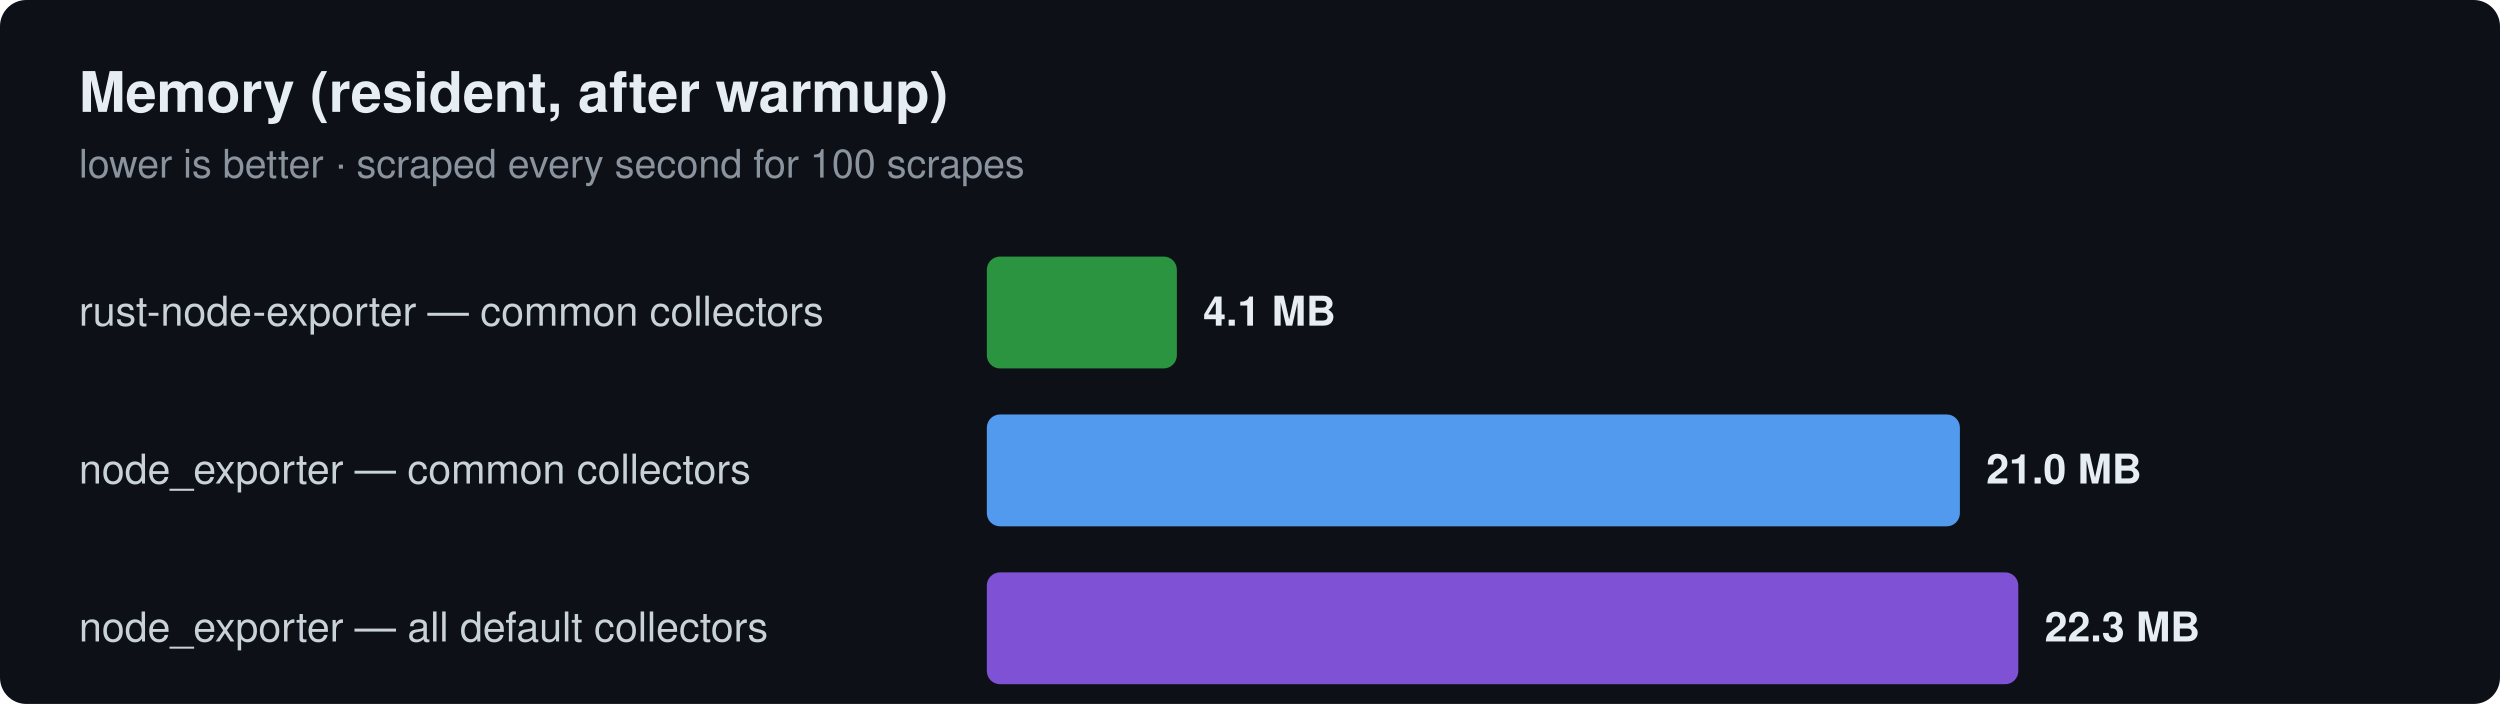
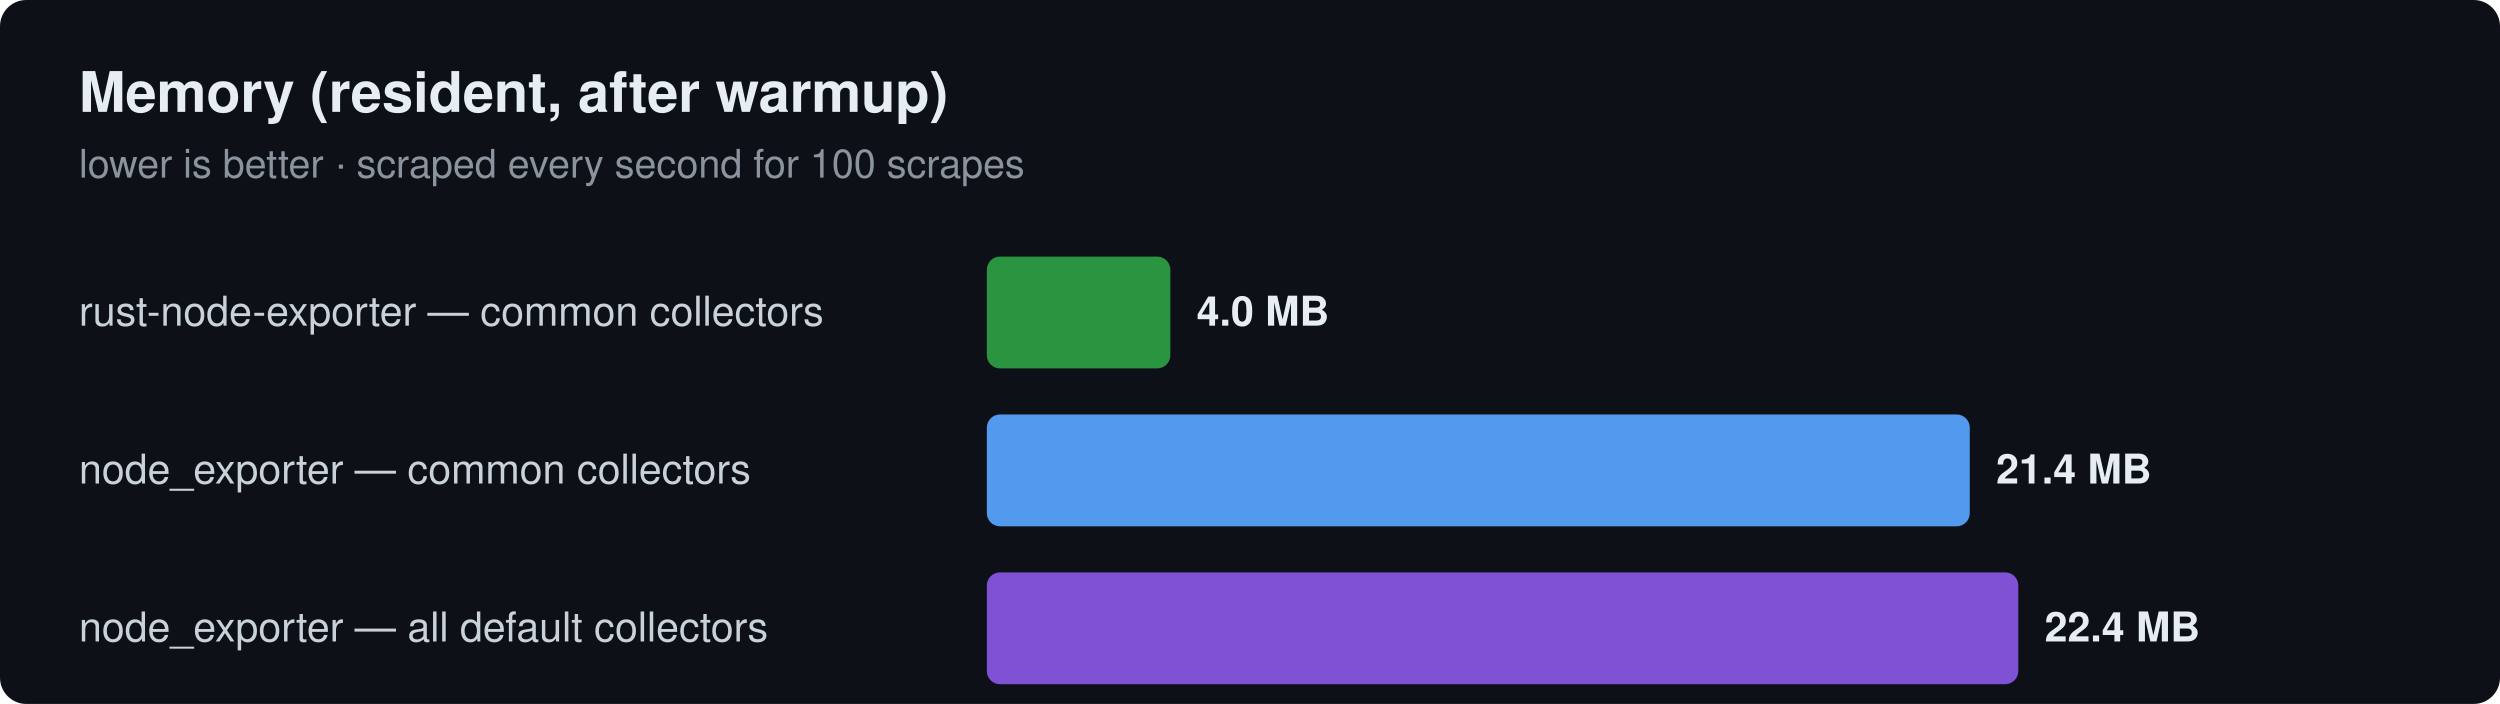
<svg xmlns="http://www.w3.org/2000/svg" viewBox="0 0 760 214" font-family="-apple-system,Segoe UI,Helvetica,Arial,sans-serif">
  <rect width="760" height="214" fill="#0d1117" rx="8" />
  <text x="24" y="34" fill="#e6edf3" font-size="17" font-weight="600">Memory (resident, after warmup)</text>
  <text x="24" y="54" fill="#8b949e" font-size="12">lower is better · scraped every second for 100 scrapes</text>
  <text x="24" y="99.0" fill="#c9d1d9" font-size="12.5">rust-node-exporter — common collectors</text>
-   <rect x="300" y="78" width="57.765" height="34" rx="4" fill="#2ea043" opacity="0.92" />
-   <text x="365.765" y="99.0" fill="#e6edf3" font-size="12.5" font-weight="600">4.1 MB</text>
+   <rect x="300" y="78" width="55.784" height="34" rx="4" fill="#2ea043" opacity="0.92" />
+   <text x="363.784" y="99.0" fill="#e6edf3" font-size="12.5" font-weight="600">4.0 MB</text>
  <text x="24" y="147.0" fill="#c9d1d9" font-size="12.5">node_exporter — common collectors</text>
-   <rect x="300" y="126" width="295.807" height="34" rx="4" fill="#58a6ff" opacity="0.92" />
-   <text x="603.807" y="147.0" fill="#e6edf3" font-size="12.5" font-weight="600">21.0 MB</text>
+   <rect x="300" y="126" width="298.807" height="34" rx="4" fill="#58a6ff" opacity="0.92" />
+   <text x="606.807" y="147.0" fill="#e6edf3" font-size="12.5" font-weight="600">21.4 MB</text>
  <text x="24" y="195.0" fill="#c9d1d9" font-size="12.5">node_exporter — all default collectors</text>
  <rect x="300" y="174" width="313.559" height="34" rx="4" fill="#8957e5" opacity="0.92" />
-   <text x="621.559" y="195.0" fill="#e6edf3" font-size="12.5" font-weight="600">22.3 MB</text>
+   <text x="621.559" y="195.0" fill="#e6edf3" font-size="12.5" font-weight="600">22.4 MB</text>
  <text x="300" y="224" fill="#8b949e" font-size="11">0 MB</text>
-   <text x="670" y="224" fill="#8b949e" font-size="11" text-anchor="end">22.3 MB</text>
+   <text x="670" y="224" fill="#8b949e" font-size="11" text-anchor="end">22.4 MB</text>
</svg>
